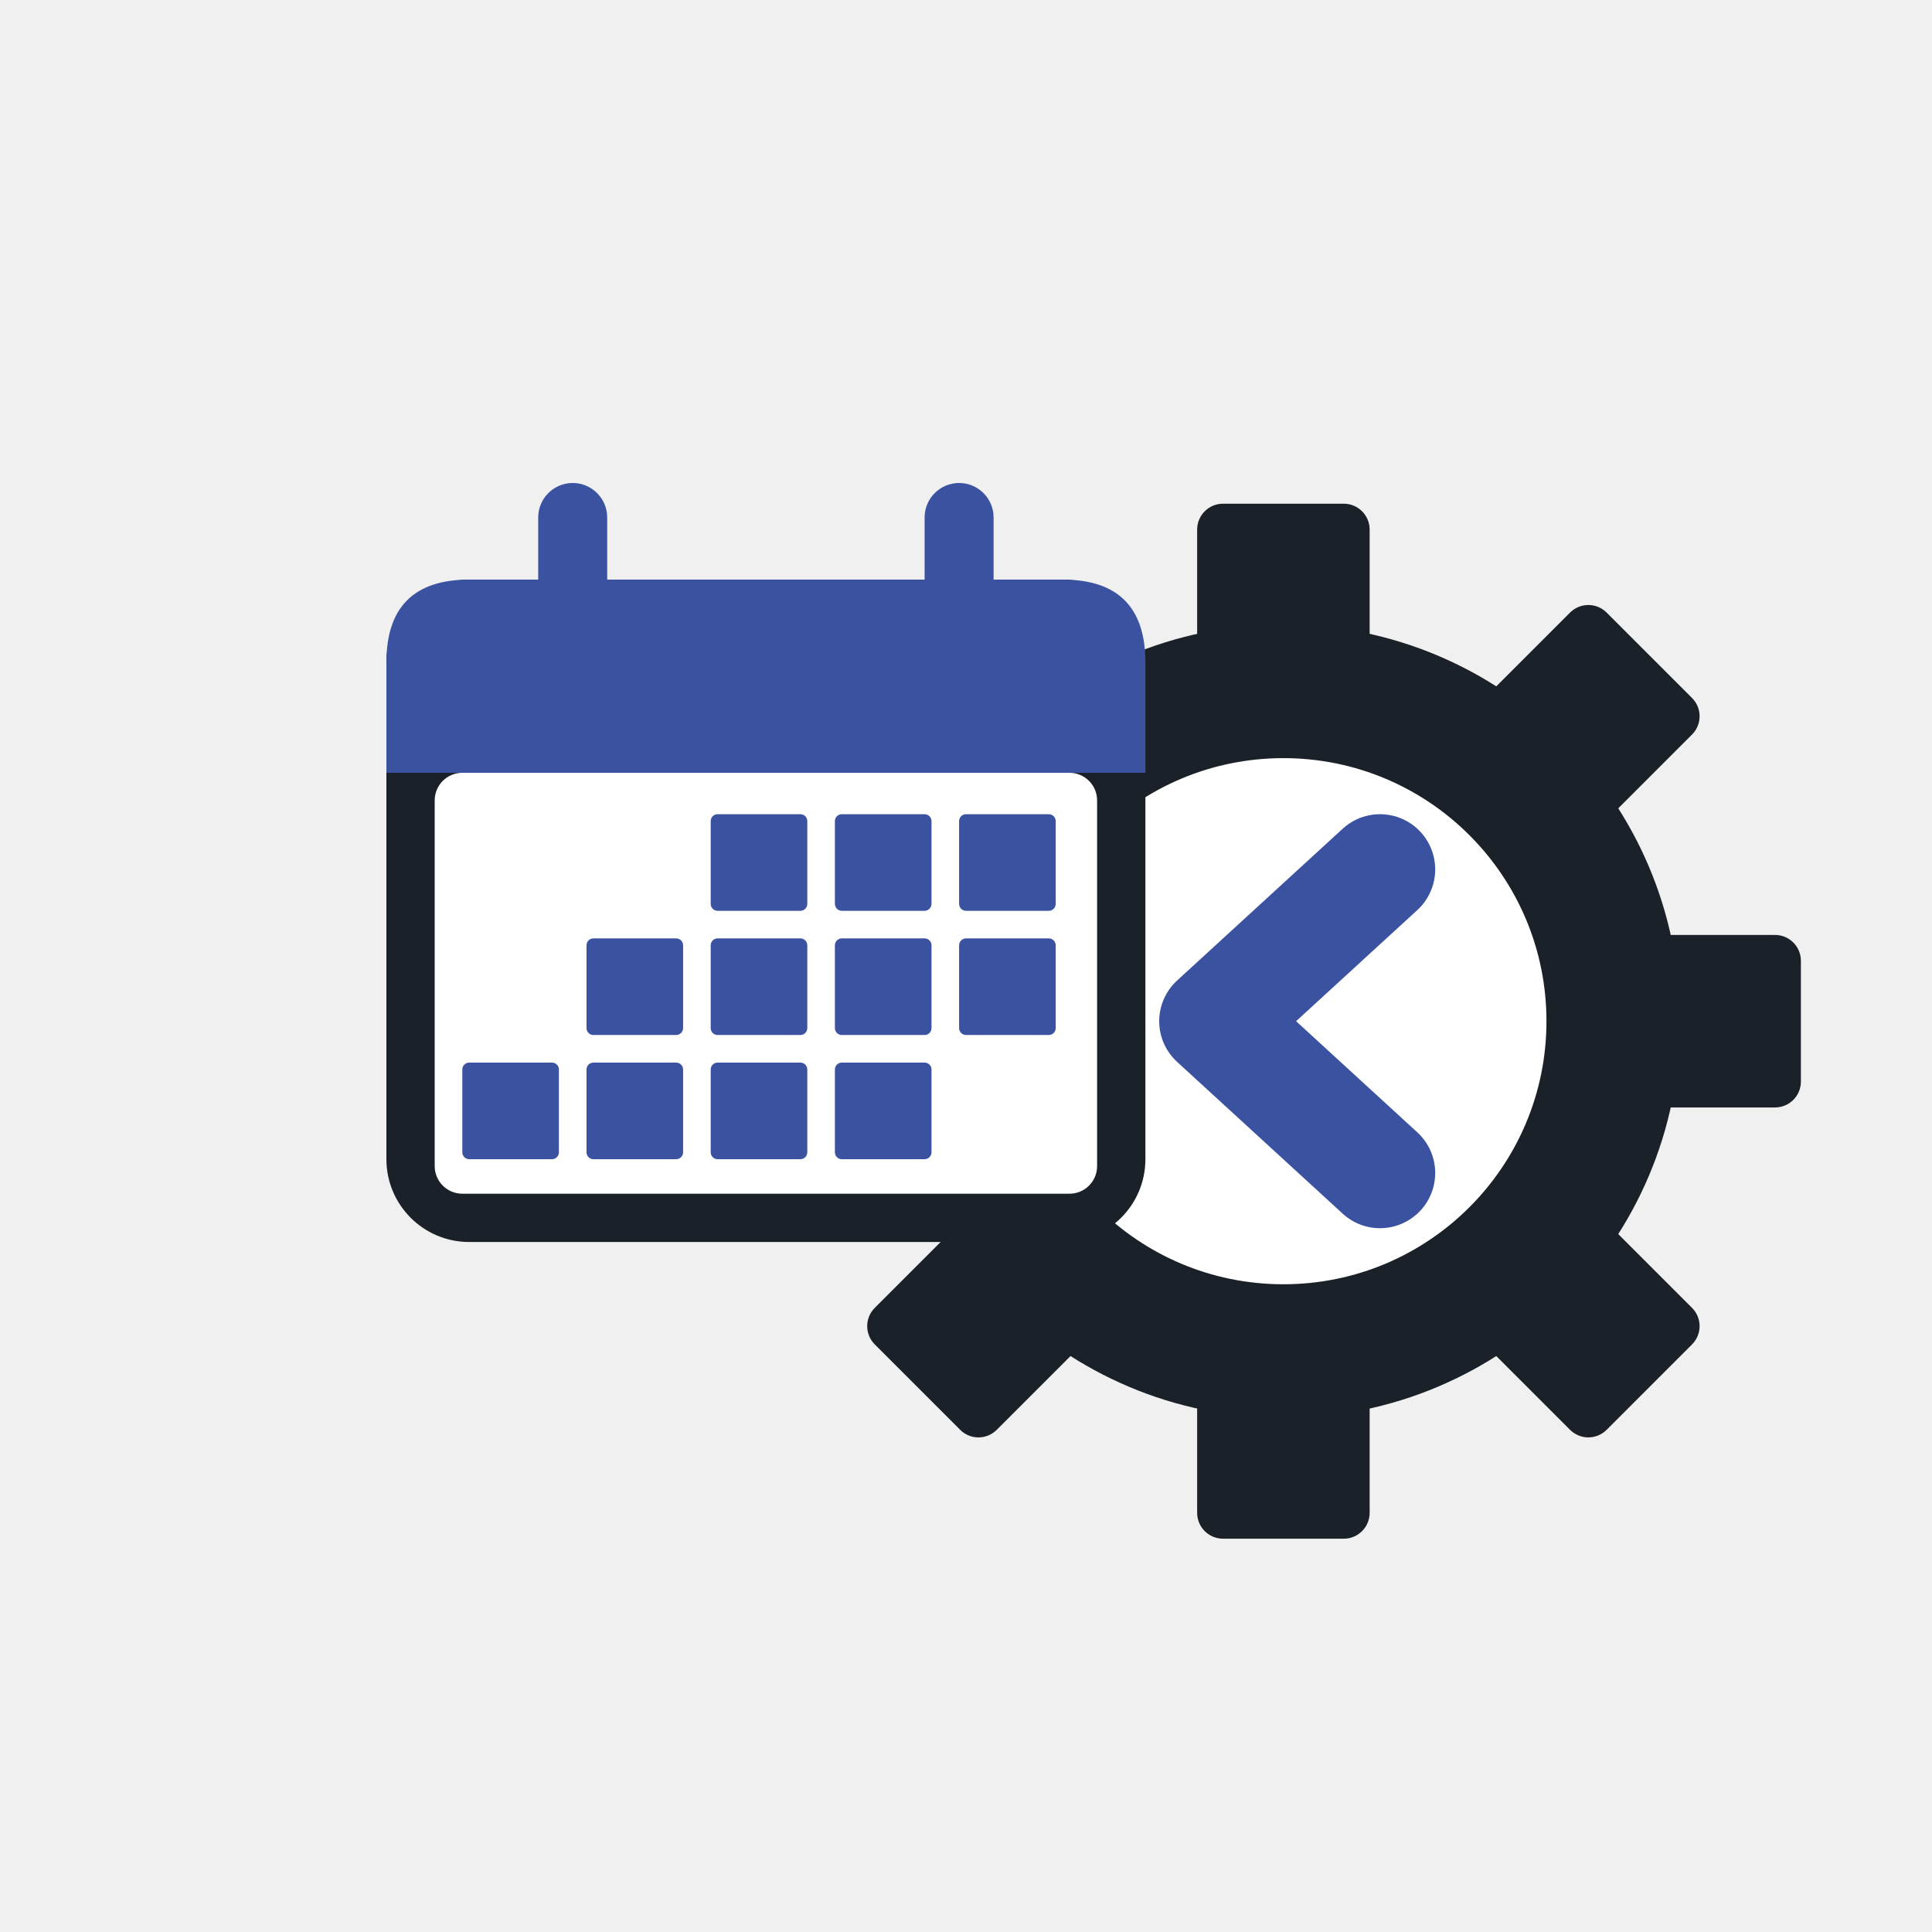
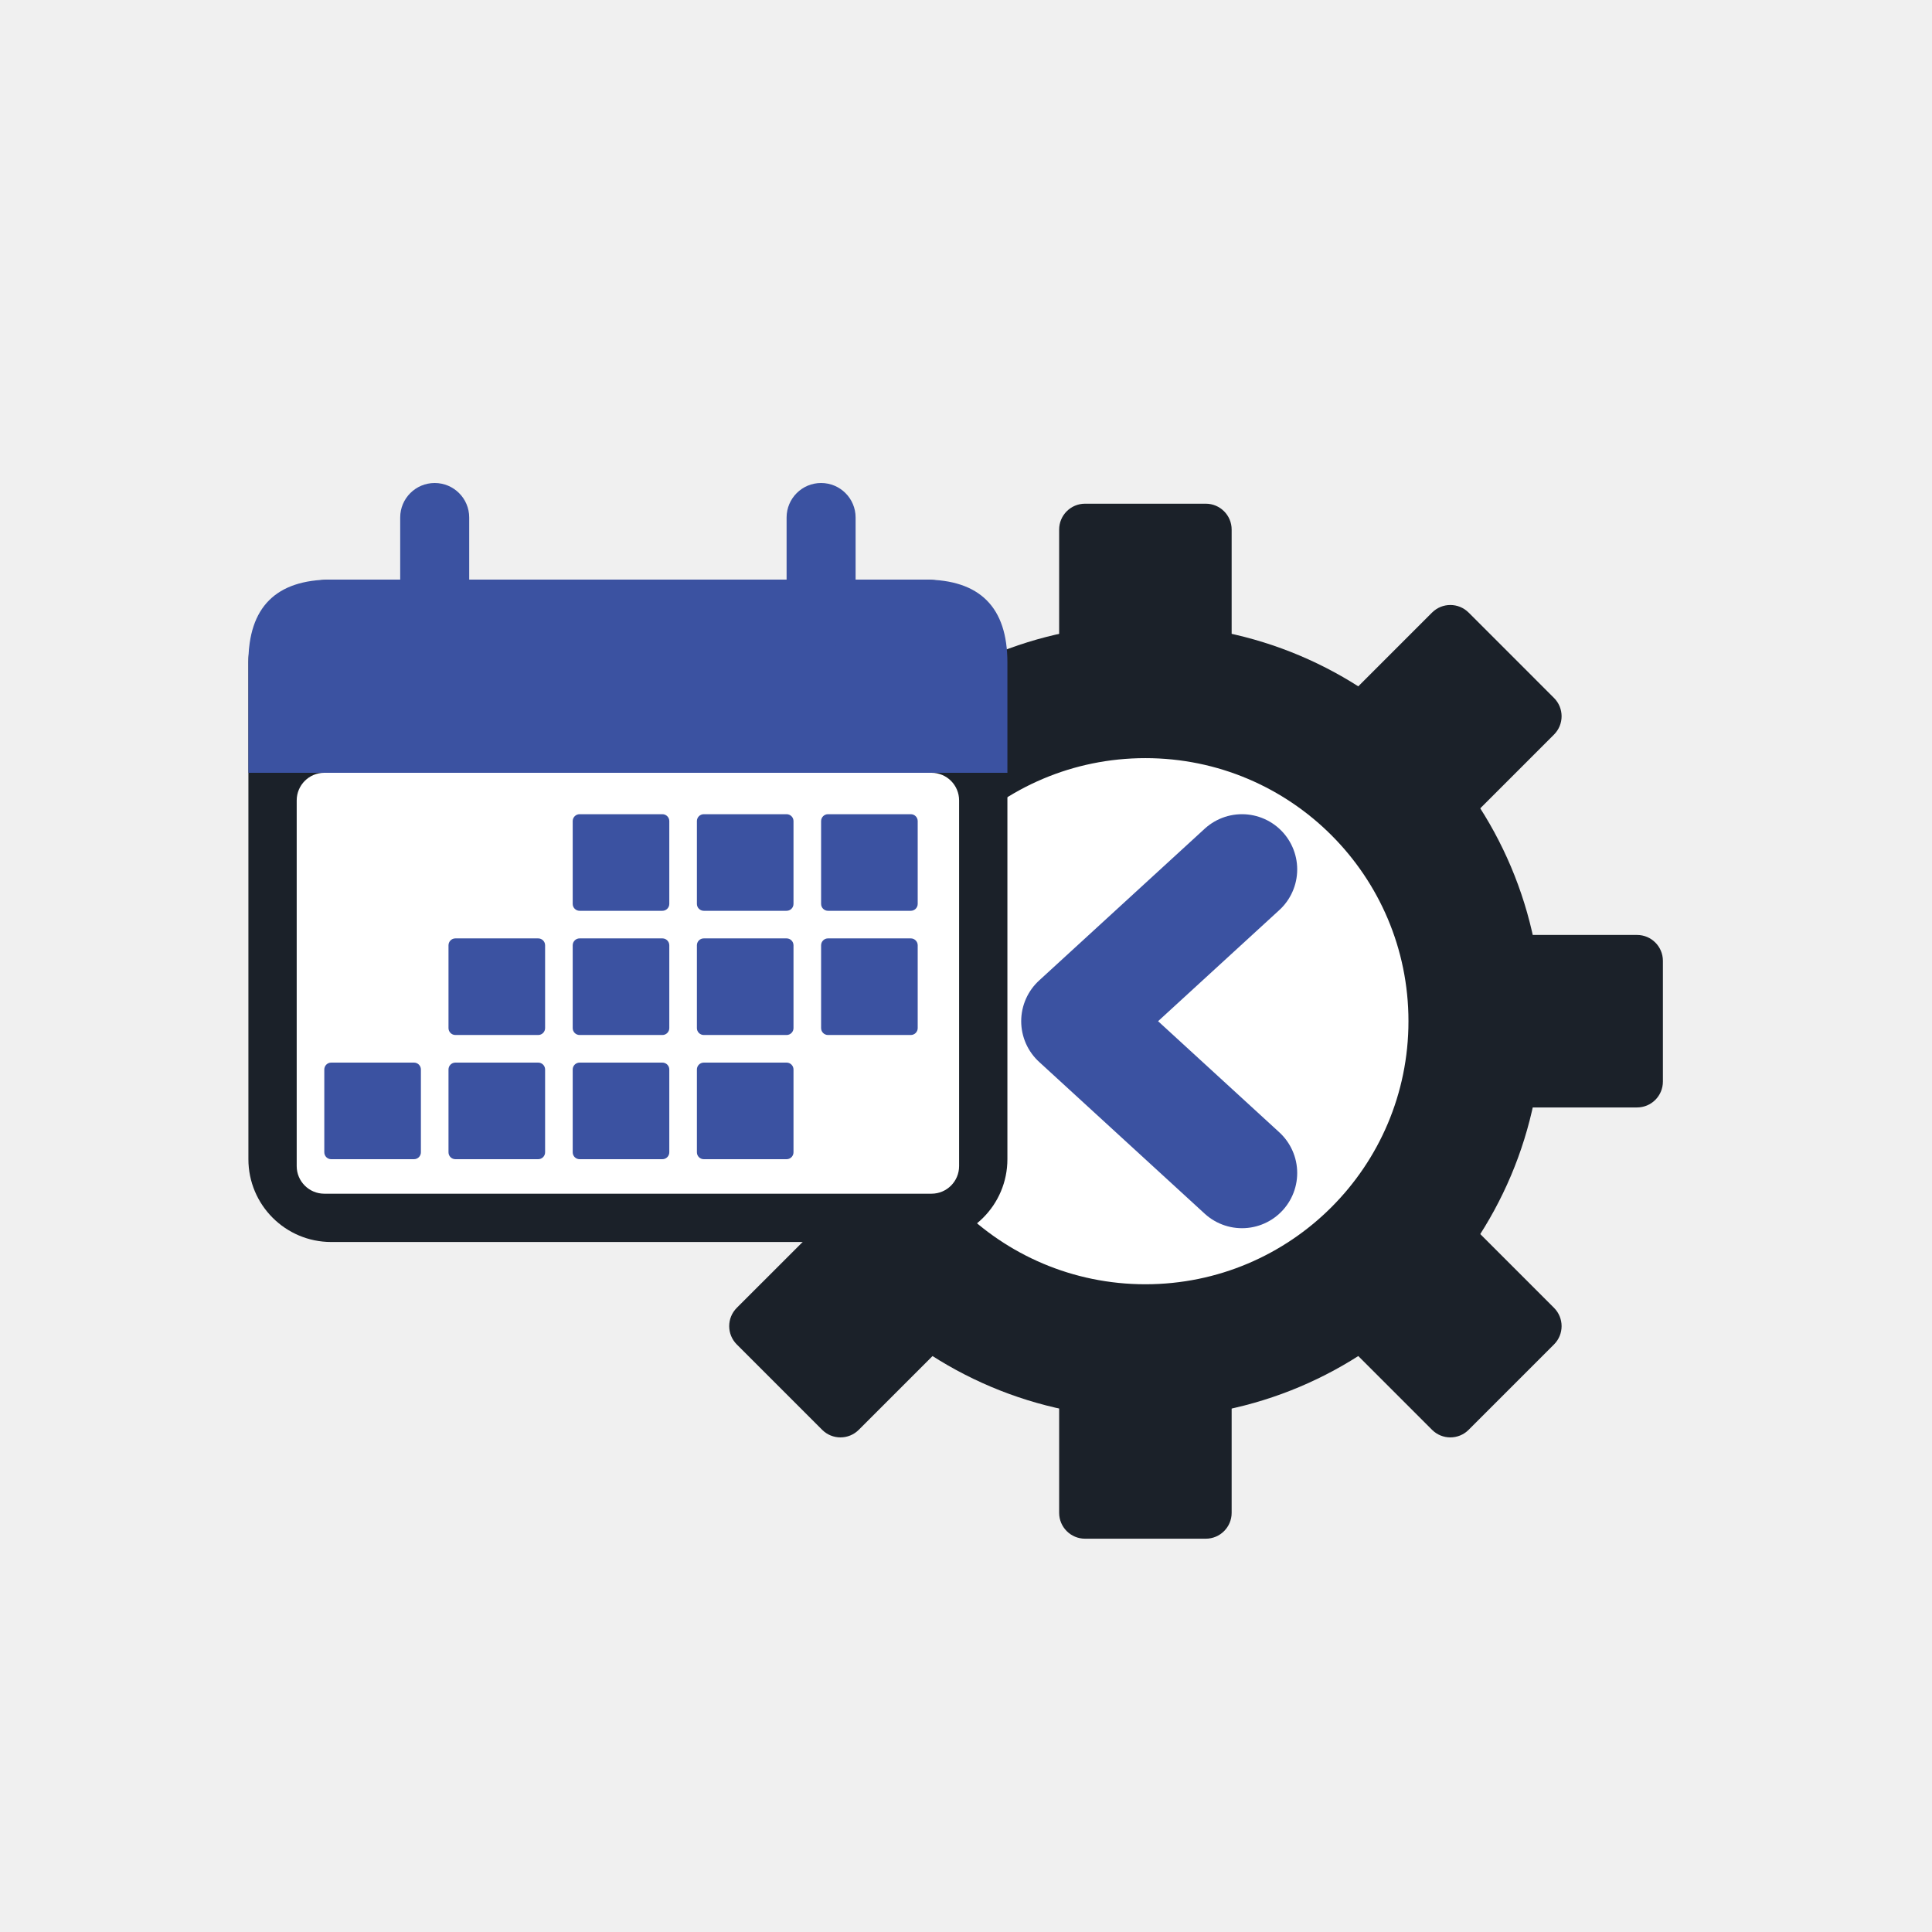
<svg xmlns="http://www.w3.org/2000/svg" width="500" height="500" viewBox="0 0 140 140">
-   <g transform="translate(18, 18)">
+   <g transform="translate(8, 18)">
    <g transform="translate(75, 56) scale(1.25)">
      <circle r="23" fill="#1b2129" />
      <g fill="#1b2129">
        <rect x="-5" y="-30" width="10" height="12" rx="1.5" />
        <rect x="-5" y="18" width="10" height="12" rx="1.5" />
        <rect x="18" y="-5" width="12" height="10" rx="1.5" />
        <rect x="-30" y="-5" width="12" height="10" rx="1.5" />
        <rect x="-5" y="-30" width="10" height="12" rx="1.5" transform="rotate(45)" />
        <rect x="-5" y="-30" width="10" height="12" rx="1.5" transform="rotate(135)" />
        <rect x="-5" y="-30" width="10" height="12" rx="1.5" transform="rotate(225)" />
        <rect x="-5" y="-30" width="10" height="12" rx="1.5" transform="rotate(315)" />
      </g>
      <circle r="16" fill="white" stroke="#1b2129" stroke-width="1.5" />
    </g>
    <rect x="10" y="24" width="55" height="48" rx="6" fill="#1b2129" />
    <rect x="13.5" y="38" width="48" height="30.5" rx="2" fill="#ffffff" />
    <path d="M10,30 Q10,24 16,24 L59,24 Q65,24 65,30 L65,38 L10,38 Z" fill="#3b52a1" />
    <rect x="21" y="17" width="5" height="12" rx="2.5" fill="#3b52a1" />
    <rect x="49" y="17" width="5" height="12" rx="2.5" fill="#3b52a1" />
    <g fill="#3b52a1">
      <rect x="33.5" y="41" width="7" height="7" rx="0.5" />
      <rect x="42.5" y="41" width="7" height="7" rx="0.5" />
      <rect x="51.5" y="41" width="7" height="7" rx="0.5" />
      <rect x="24.5" y="50" width="7" height="7" rx="0.5" />
      <rect x="33.5" y="50" width="7" height="7" rx="0.5" />
      <rect x="42.5" y="50" width="7" height="7" rx="0.5" />
      <rect x="51.5" y="50" width="7" height="7" rx="0.5" />
      <rect x="15.5" y="59" width="7" height="7" rx="0.5" />
      <rect x="24.5" y="59" width="7" height="7" rx="0.5" />
      <rect x="33.5" y="59" width="7" height="7" rx="0.5" />
      <rect x="42.5" y="59" width="7" height="7" rx="0.5" />
    </g>
    <path d="M82,45 L70,56 L82,67" fill="none" stroke="#3b52a1" stroke-width="8" stroke-linecap="round" stroke-linejoin="round" />
  </g>
</svg>
